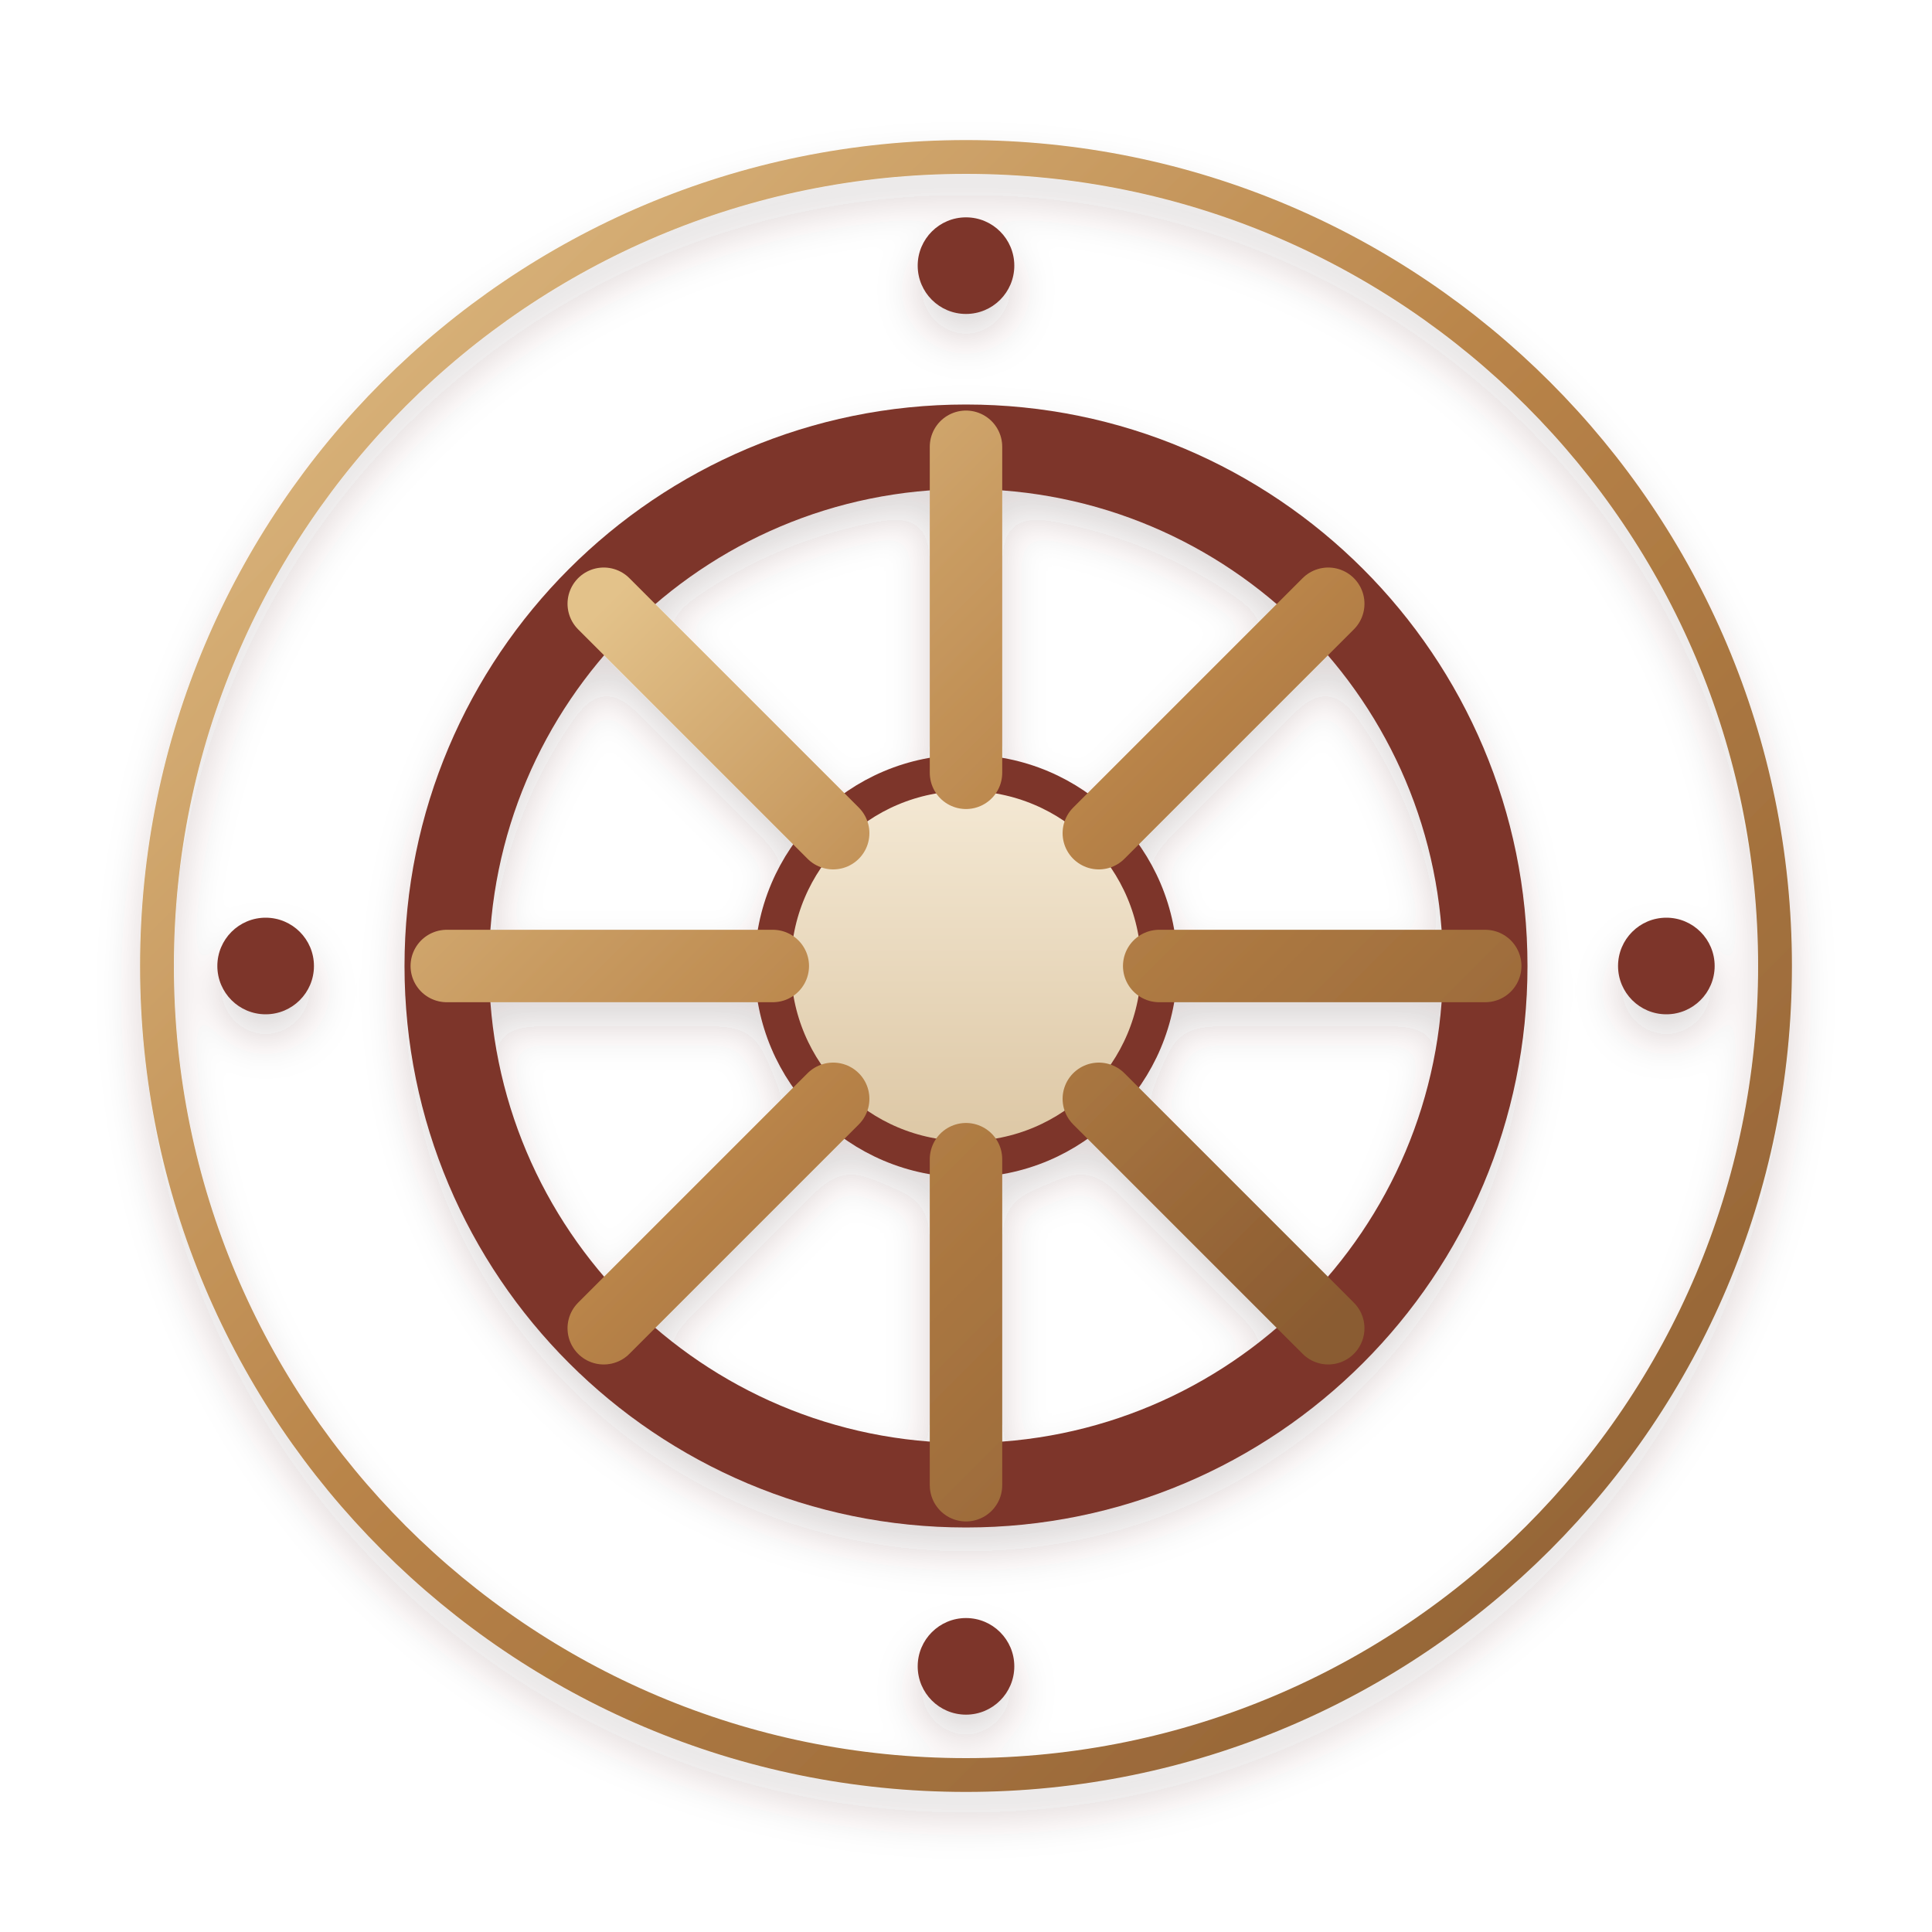
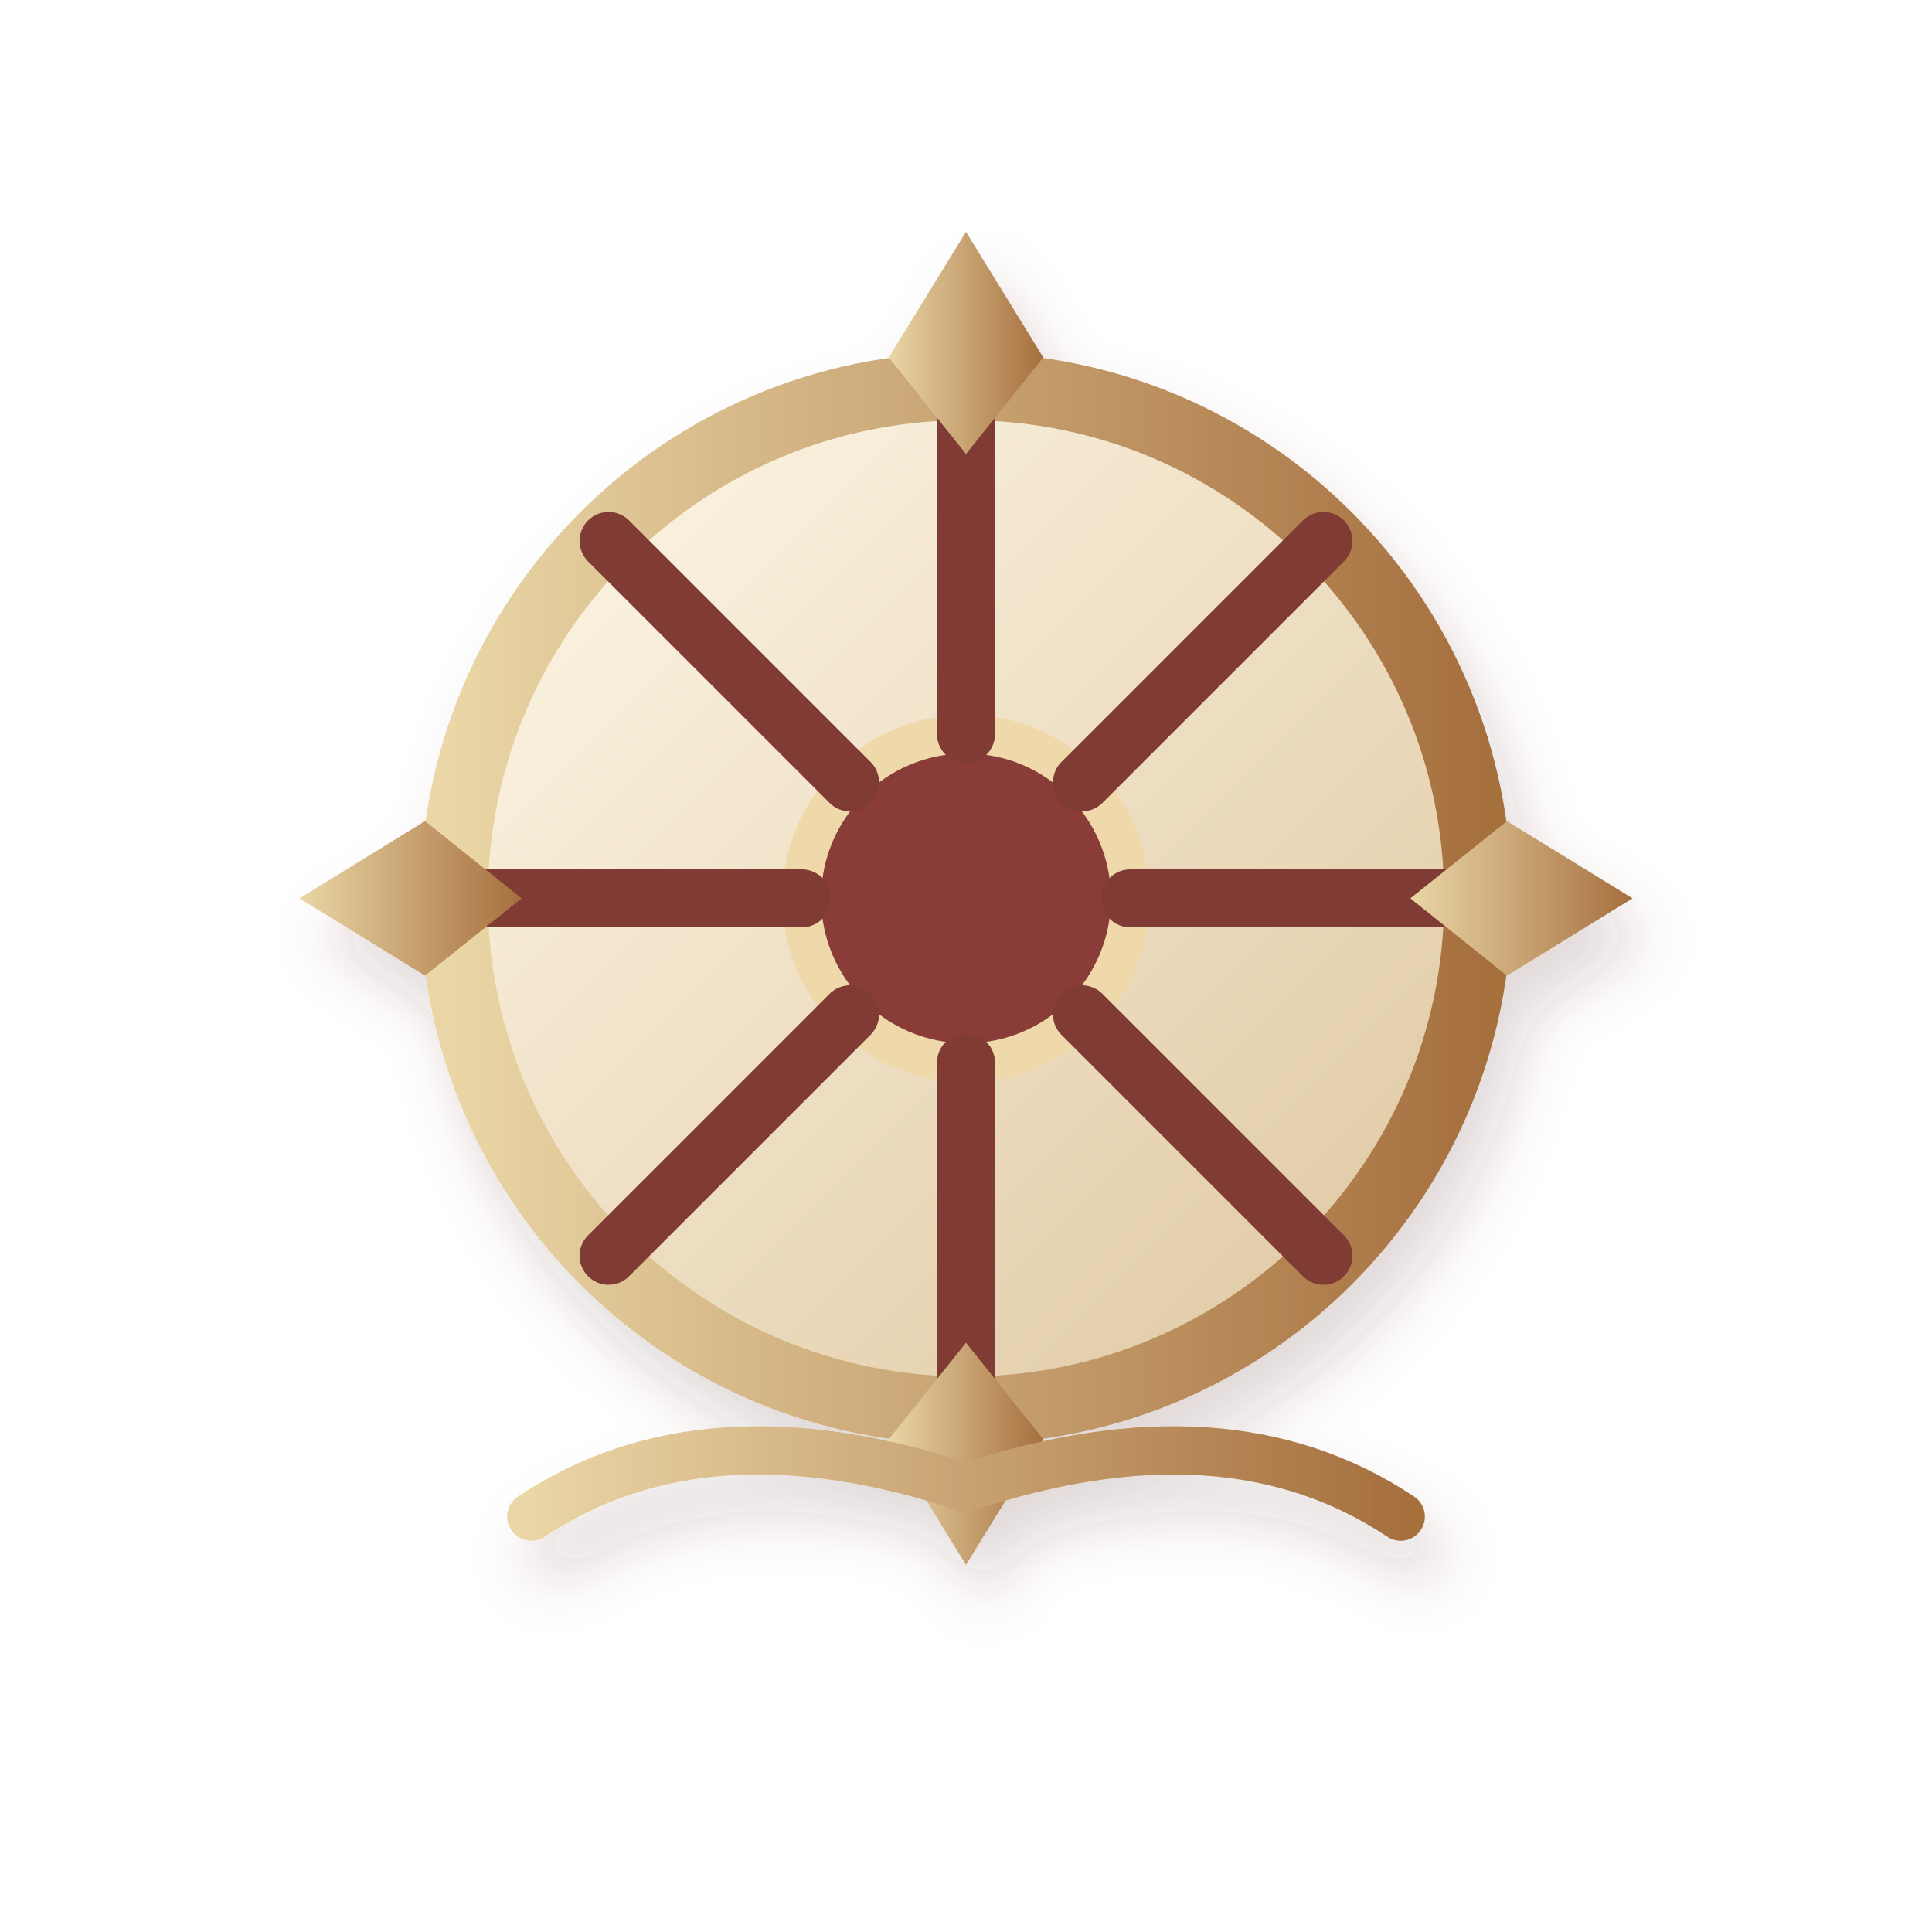
- <svg xmlns="http://www.w3.org/2000/svg" viewBox="0 0 160 160" role="img" aria-labelledby="title desc">
+ <svg xmlns="http://www.w3.org/2000/svg" viewBox="0 0 200 200">
  <defs>
-     <linearGradient id="gold" x1="0" y1="0" x2="1" y2="1">
-       <stop offset="0" stop-color="#e3c28a" />
-       <stop offset=".48" stop-color="#b88348" />
-       <stop offset="1" stop-color="#8a5b31" />
+     <linearGradient id="g">
+       <stop stop-color="#ead6a6" />
+       <stop offset="1" stop-color="#a66f3e" />
    </linearGradient>
-     <linearGradient id="jade" x1="0" y1="0" x2="0" y2="1">
-       <stop offset="0" stop-color="#f5ead6" />
-       <stop offset="1" stop-color="#dcc6a3" />
+     <linearGradient id="j" y2="1">
+       <stop stop-color="#fff9ea" />
+       <stop offset="1" stop-color="#ddc59d" />
    </linearGradient>
-     <filter id="soft" x="-20%" y="-20%" width="140%" height="140%">
-       <feDropShadow dx="0" dy="2" stdDeviation="1.7" flood-color="#4b2d1d" flood-opacity=".18" />
+     <filter id="s">
+       <feDropShadow dy="4" stdDeviation="3" flood-color="#5d3125" flood-opacity=".18" />
    </filter>
  </defs>
-   <g filter="url(#soft)">
-     <circle cx="80" cy="80" r="67" fill="none" stroke="url(#gold)" stroke-width="2.8" />
-     <circle cx="80" cy="80" r="43" fill="none" stroke="#7d3429" stroke-width="7" />
-     <circle cx="80" cy="80" r="16" fill="url(#jade)" stroke="#7d3429" stroke-width="3" />
-     <g stroke="url(#gold)" stroke-width="6" stroke-linecap="round">
-       <path d="M80 37v27M80 96v27M37 80h27M96 80h27" />
-       <path d="M50 50l19 19M91 91l19 19M110 50 91 69M69 91l-19 19" />
+   <g filter="url(#s)" stroke-linecap="round" stroke-linejoin="round">
+     <circle cx="100" cy="93" r="53" fill="url(#j)" stroke="url(#g)" stroke-width="7" />
+     <circle cx="100" cy="93" r="17" fill="#8a3d37" stroke="#efd8aa" stroke-width="4" />
+     <g stroke="#813a35" stroke-width="6" fill="none">
+       <path d="M100 41v35M100 110v35M48 93h35M117 93h35" />
+       <path d="M63 56l25 25M112 105l25 25M137 56l-25 25M88 105l-25 25" />
    </g>
-     <g fill="#7d3429">
-       <circle cx="80" cy="22" r="4" />
-       <circle cx="138" cy="80" r="4" />
-       <circle cx="80" cy="138" r="4" />
-       <circle cx="22" cy="80" r="4" />
+     <g fill="url(#g)">
+       <path d="M100 24l8 13-8 10-8-10 8-13Z" />
+       <path d="M169 93l-13 8-10-8 10-8 13 8Z" />
+       <path d="M100 162l-8-13 8-10 8 10-8 13Z" />
+       <path d="M31 93l13-8 10 8-10 8-13-8Z" />
    </g>
+     <path d="M55 157c12-8 27-9 45-3 18-6 33-5 45 3" fill="none" stroke="url(#g)" stroke-width="5" />
  </g>
</svg>
